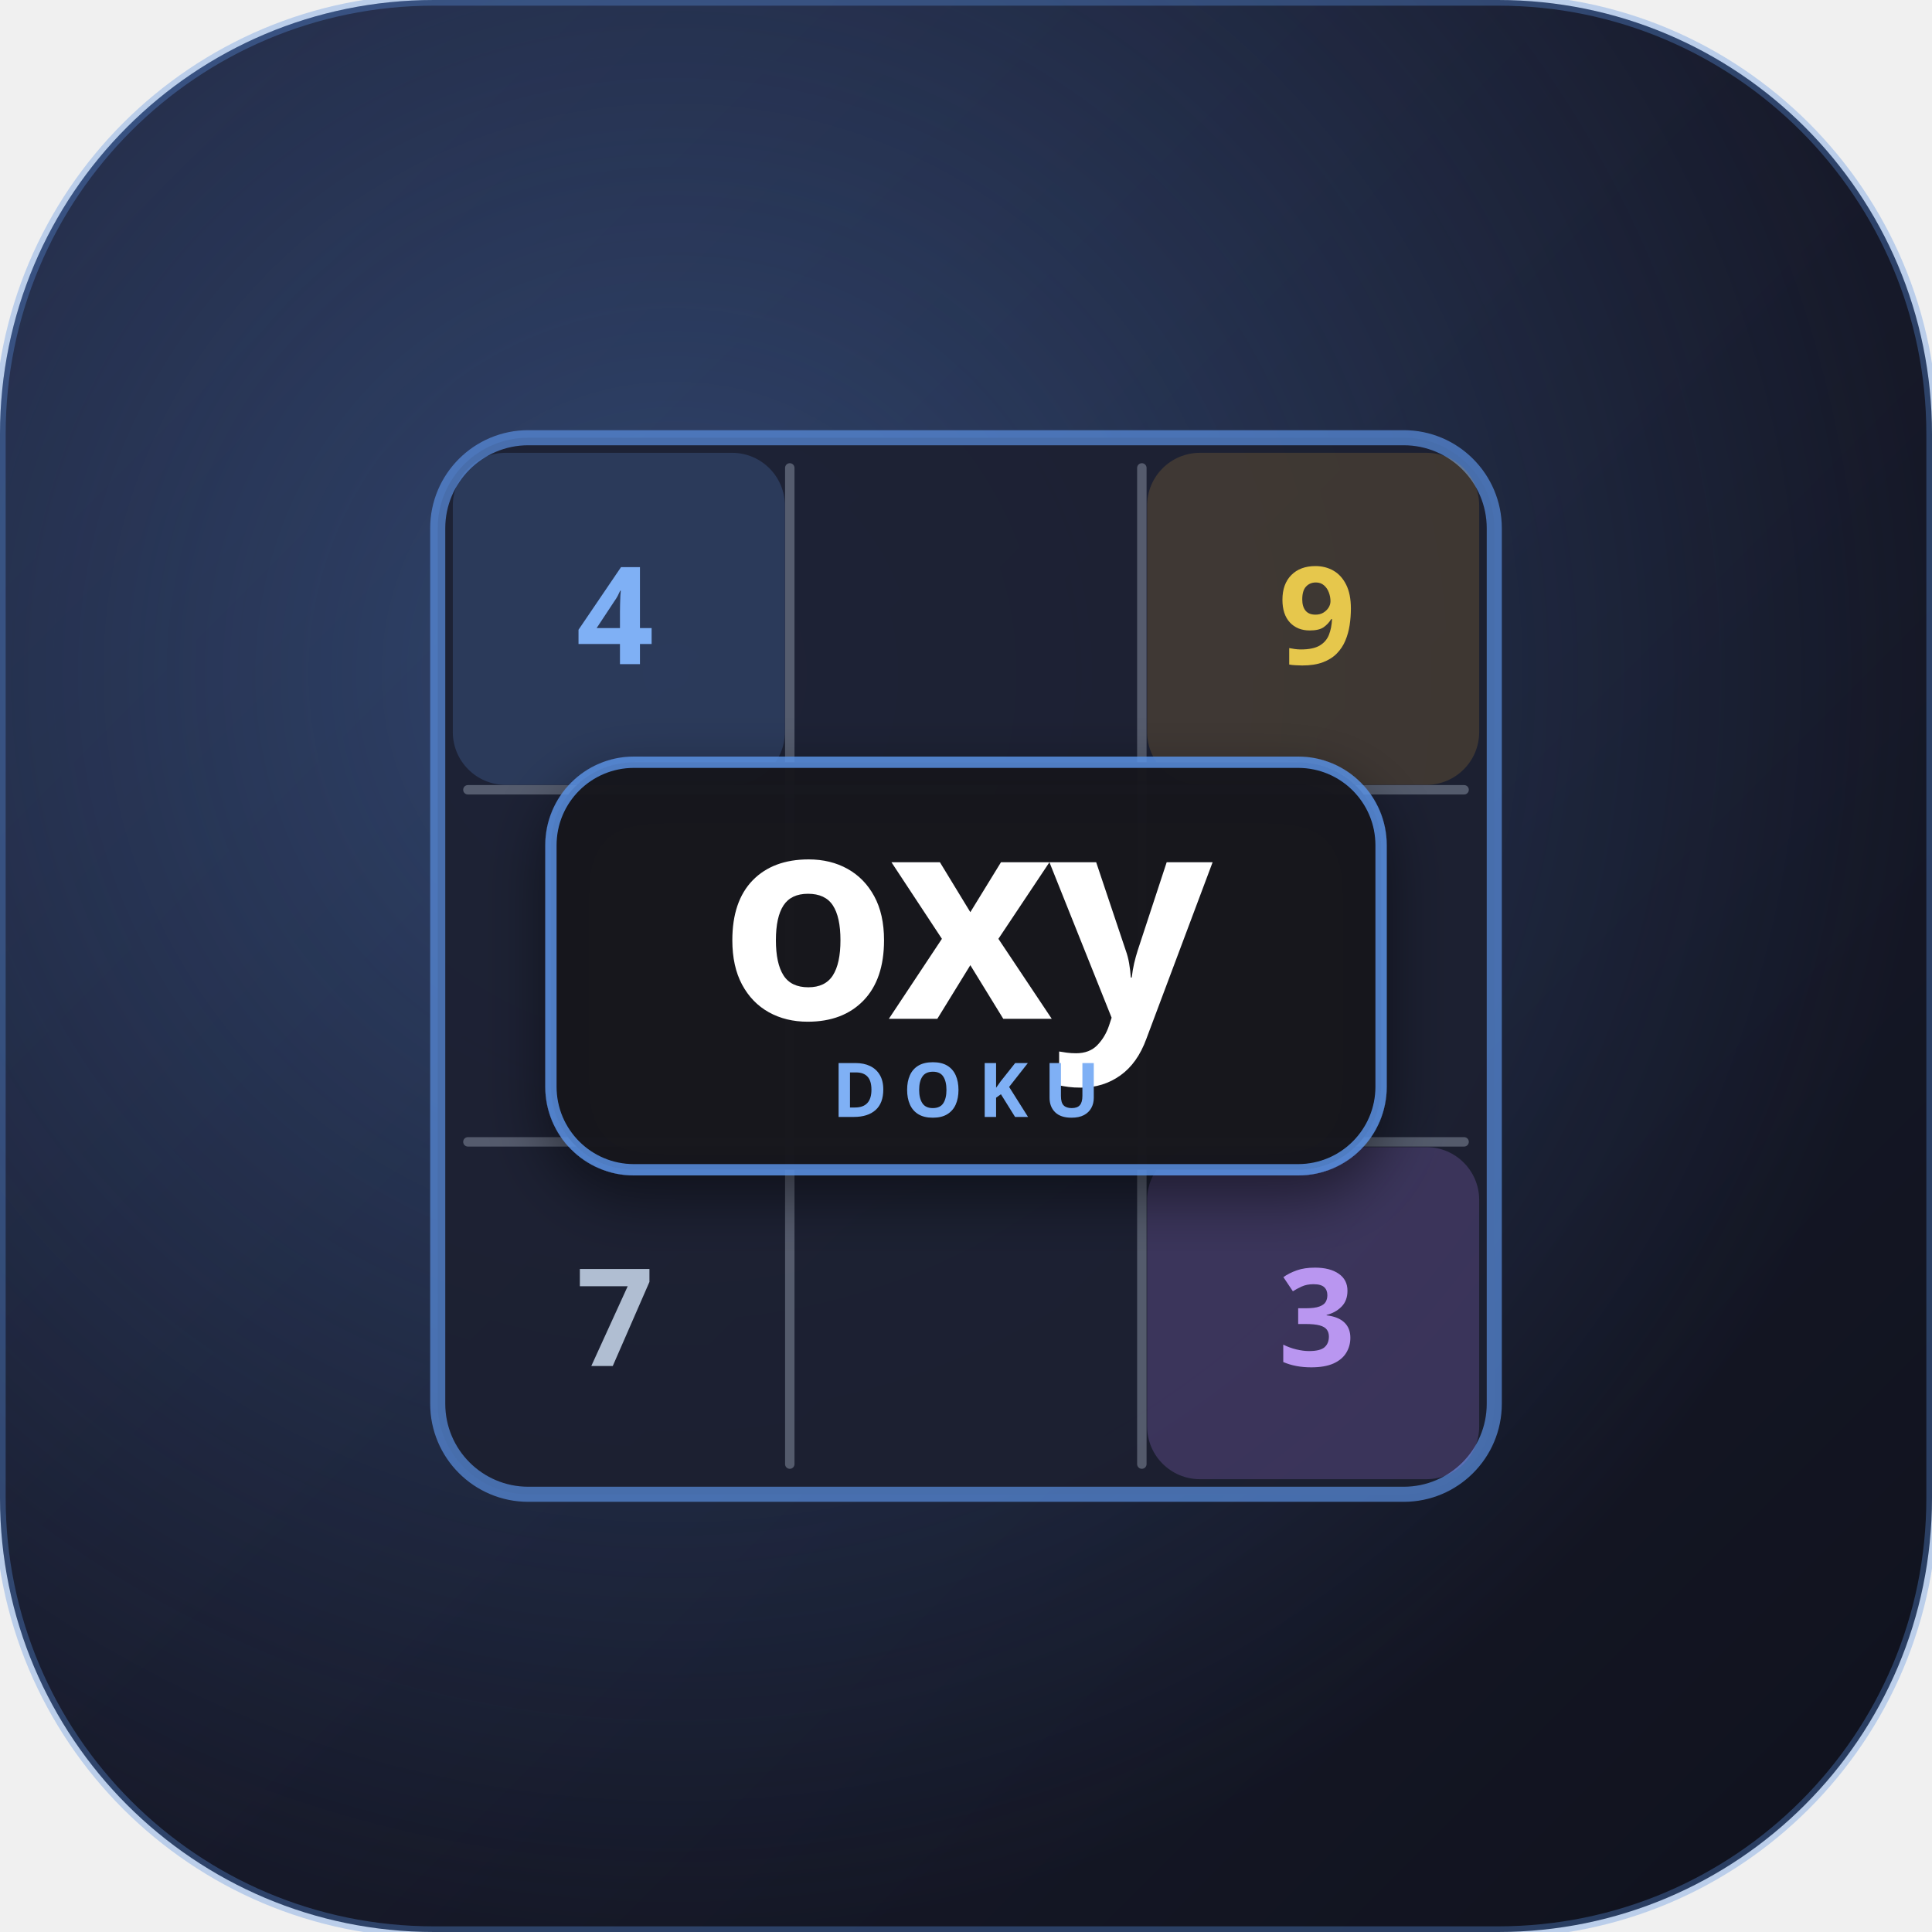
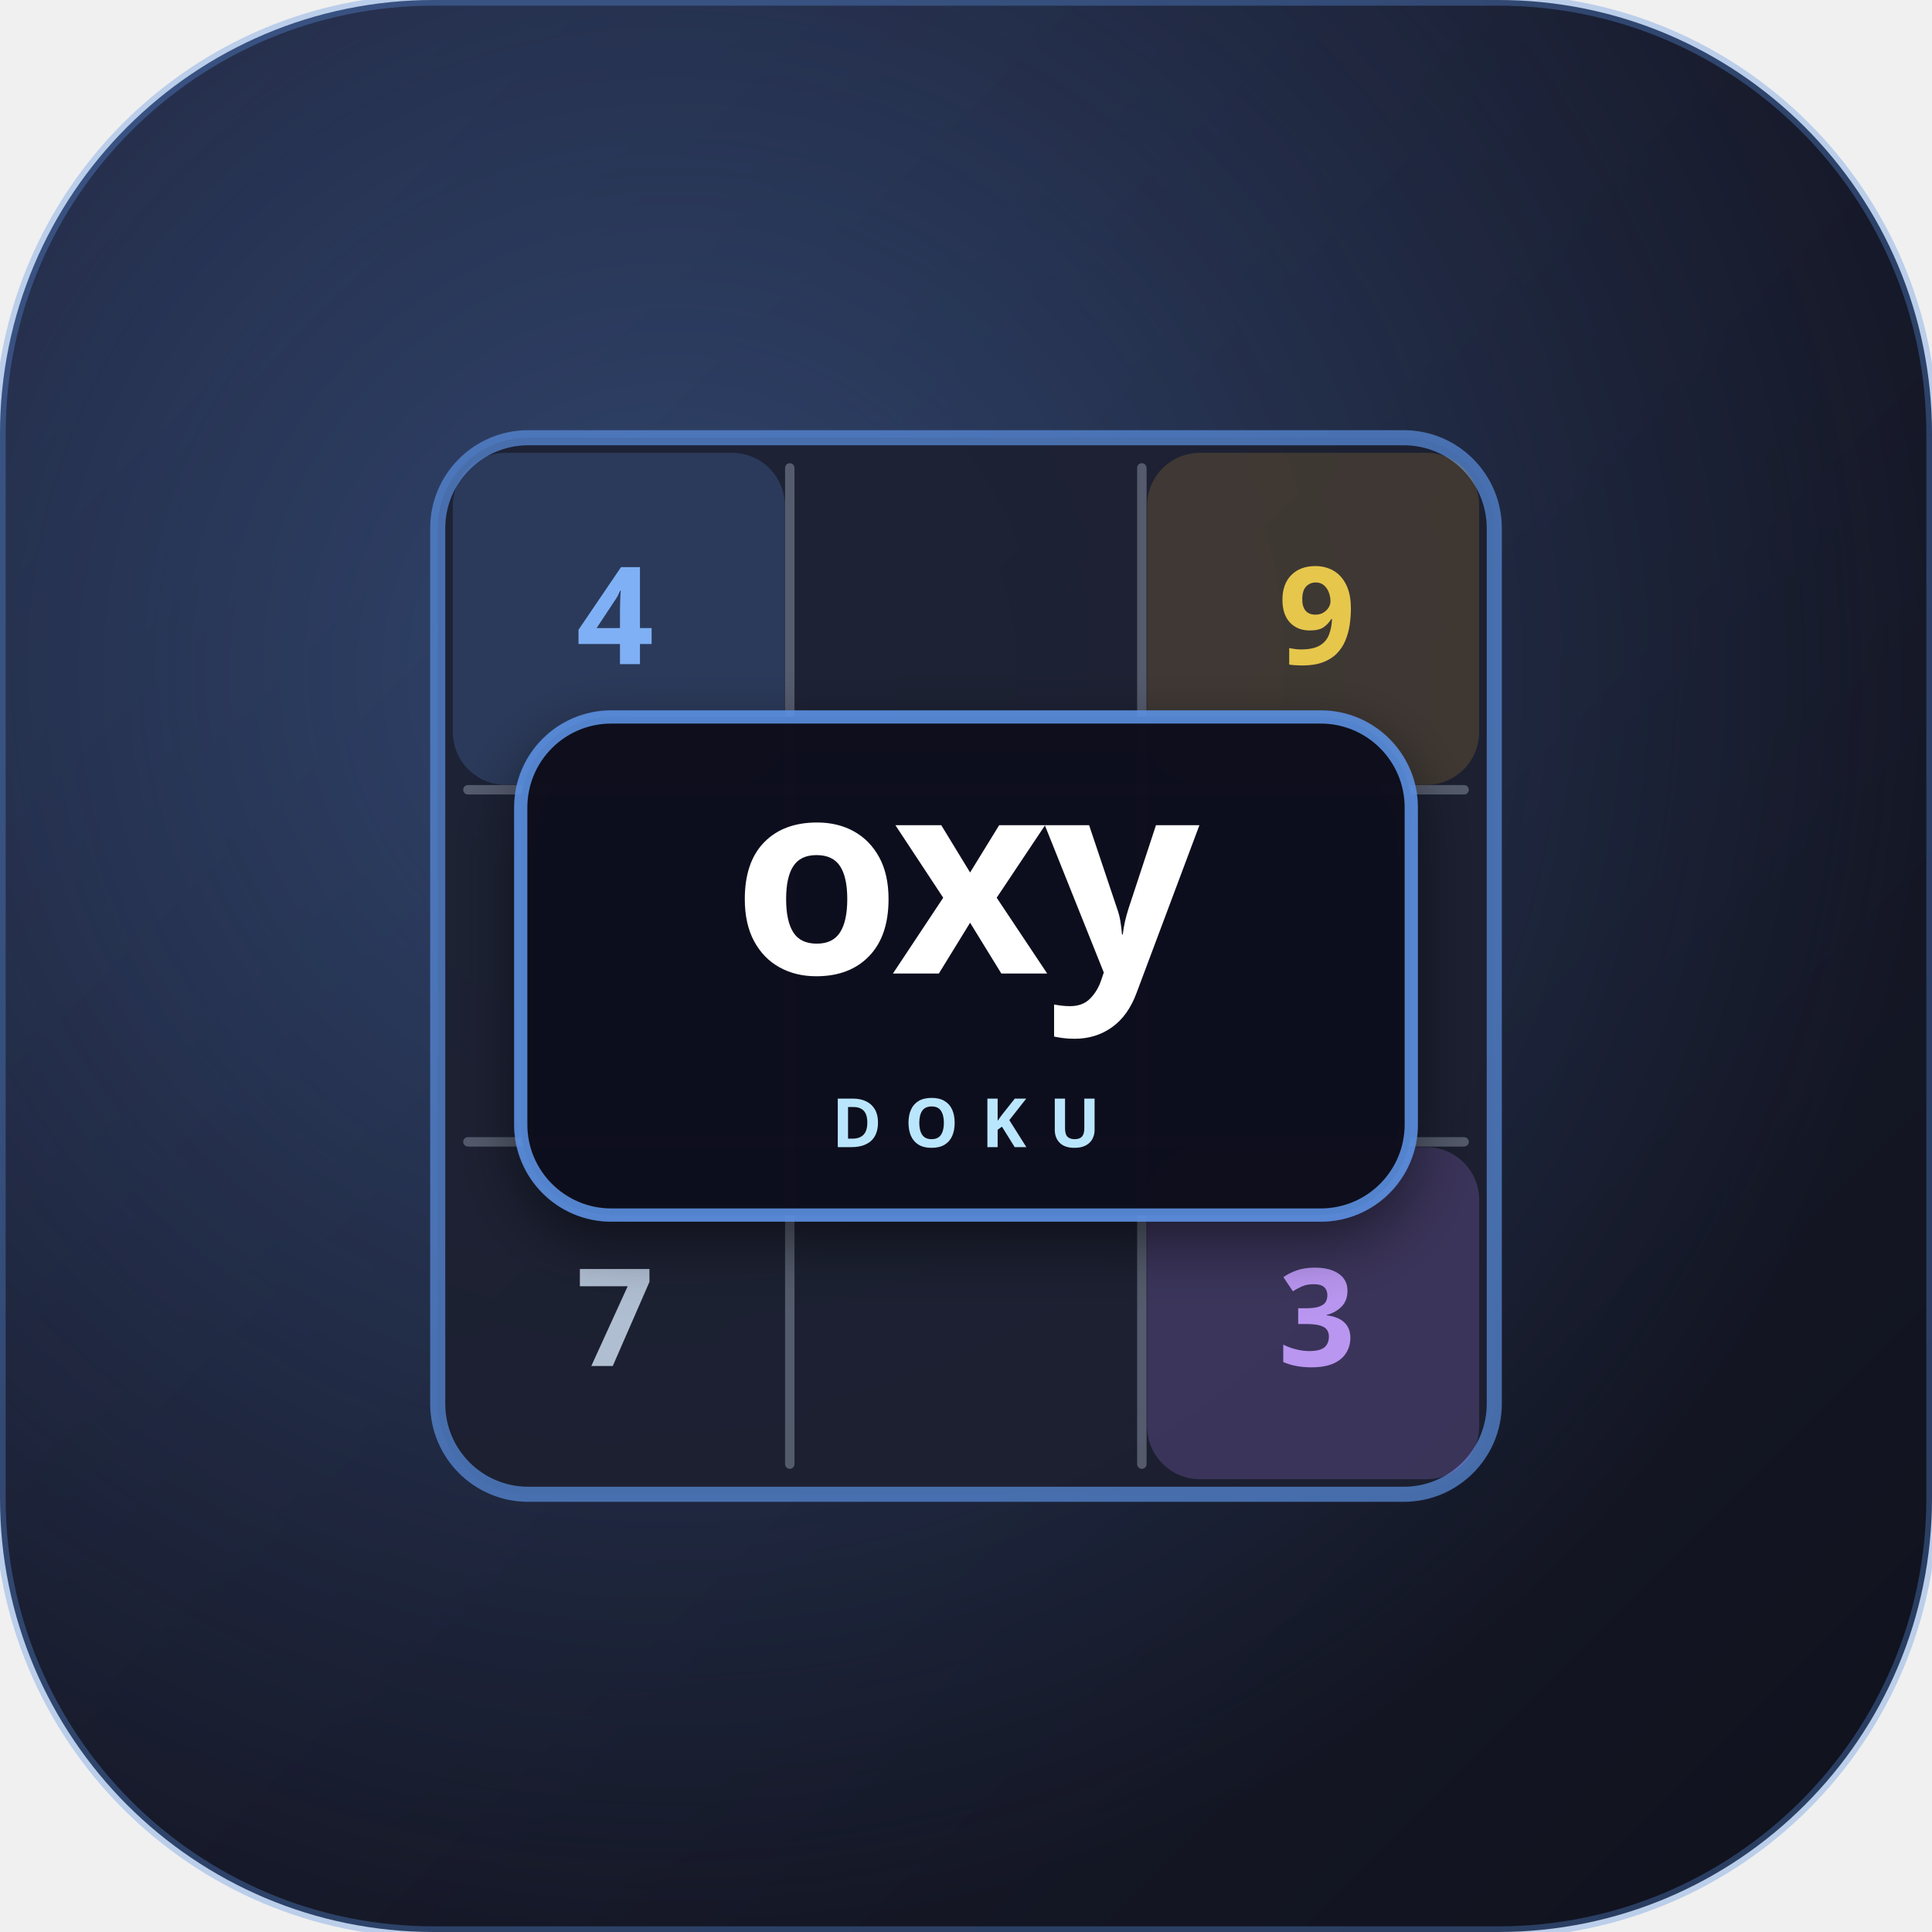
<svg xmlns="http://www.w3.org/2000/svg" viewBox="0 0 512 512">
  <defs>
    <linearGradient id="bgGrad" x1="0%" y1="0%" x2="100%" y2="100%">
      <stop offset="0%" stop-color="#1e2238" />
      <stop offset="100%" stop-color="#10121d" />
    </linearGradient>
    <radialGradient id="glowGrad" cx="35%" cy="35%" r="65%">
      <stop offset="0%" stop-color="#5b8fe0" stop-opacity="0.35" />
      <stop offset="100%" stop-color="#5b8fe0" stop-opacity="0" />
    </radialGradient>
    <filter id="shadow" x="-20%" y="-20%" width="140%" height="140%">
      <feDropShadow dx="0" dy="6" stdDeviation="8" flood-color="#000000" flood-opacity="0.5" />
    </filter>
  </defs>
  <rect width="512" height="512" rx="115" fill="url(#bgGrad)" />
  <rect width="512" height="512" rx="115" fill="url(#glowGrad)" />
  <rect width="512" height="512" rx="115" fill="none" stroke="#5b8fe0" stroke-width="3" stroke-opacity="0.35" />
  <g transform="translate(116, 116)">
    <rect width="280" height="280" rx="24" fill="#1c2030" fill-opacity="0.9" stroke="#5b8fe0" stroke-width="4" stroke-opacity="0.7" />
    <rect x="4" y="4" width="88" height="88" rx="14" fill="#5b8fe0" fill-opacity="0.22" />
    <rect x="188" y="4" width="88" height="88" rx="14" fill="#d9a13c" fill-opacity="0.18" />
    <rect x="188" y="188" width="88" height="88" rx="14" fill="#9b74d8" fill-opacity="0.25" />
    <g stroke="#9aa3b5" stroke-opacity="0.45" stroke-width="2.5" stroke-linecap="round">
      <line x1="93.3" y1="8" x2="93.3" y2="272" />
      <line x1="186.6" y1="8" x2="186.6" y2="272" />
      <line x1="8" y1="93.3" x2="272" y2="93.3" />
      <line x1="8" y1="186.6" x2="272" y2="186.6" />
    </g>
    <text x="47" y="60" font-family="Segoe UI, -apple-system, sans-serif" font-size="36" font-weight="700" fill="#7fb0f5" text-anchor="middle">4</text>
    <text x="233" y="60" font-family="Segoe UI, -apple-system, sans-serif" font-size="36" font-weight="700" fill="#e6c74c" text-anchor="middle">9</text>
    <text x="47" y="246" font-family="Segoe UI, -apple-system, sans-serif" font-size="36" font-weight="700" fill="#b0bed2" text-anchor="middle">7</text>
    <text x="233" y="246" font-family="Segoe UI, -apple-system, sans-serif" font-size="36" font-weight="700" fill="#b996f0" text-anchor="middle">3</text>
  </g>
  <g filter="url(#shadow)">
-     <rect x="146" y="202" width="220" height="108" rx="22" fill="#12141e" fill-opacity="0.96" stroke="#5b8fe0" stroke-width="3" stroke-opacity="0.85" />
+     <rect x="138" y="190" width="236" height="132" rx="24" fill="#10121c" fill-opacity="0.97" stroke="#5b8fe0" stroke-width="3.5" stroke-opacity="0.9" />
  </g>
-   <text x="256" y="270" font-family="Segoe UI, -apple-system, sans-serif" font-size="76" font-weight="800" fill="#ffffff" text-anchor="middle" letter-spacing="-1">oxy</text>
-   <text x="256" y="296" font-family="Segoe UI, Bahnschrift, sans-serif" font-size="20" font-weight="700" fill="#7fb0f5" text-anchor="middle" letter-spacing="4">DOKU</text>
+   <text x="256" y="258" font-family="Segoe UI, -apple-system, sans-serif" font-size="72" font-weight="800" fill="#ffffff" text-anchor="middle" letter-spacing="-1">oxy</text>
+   <text x="256" y="304" font-family="Segoe UI, Bahnschrift, sans-serif" font-size="18" font-weight="700" fill="#bae6fd" text-anchor="middle" letter-spacing="6">DOKU</text>
</svg>
